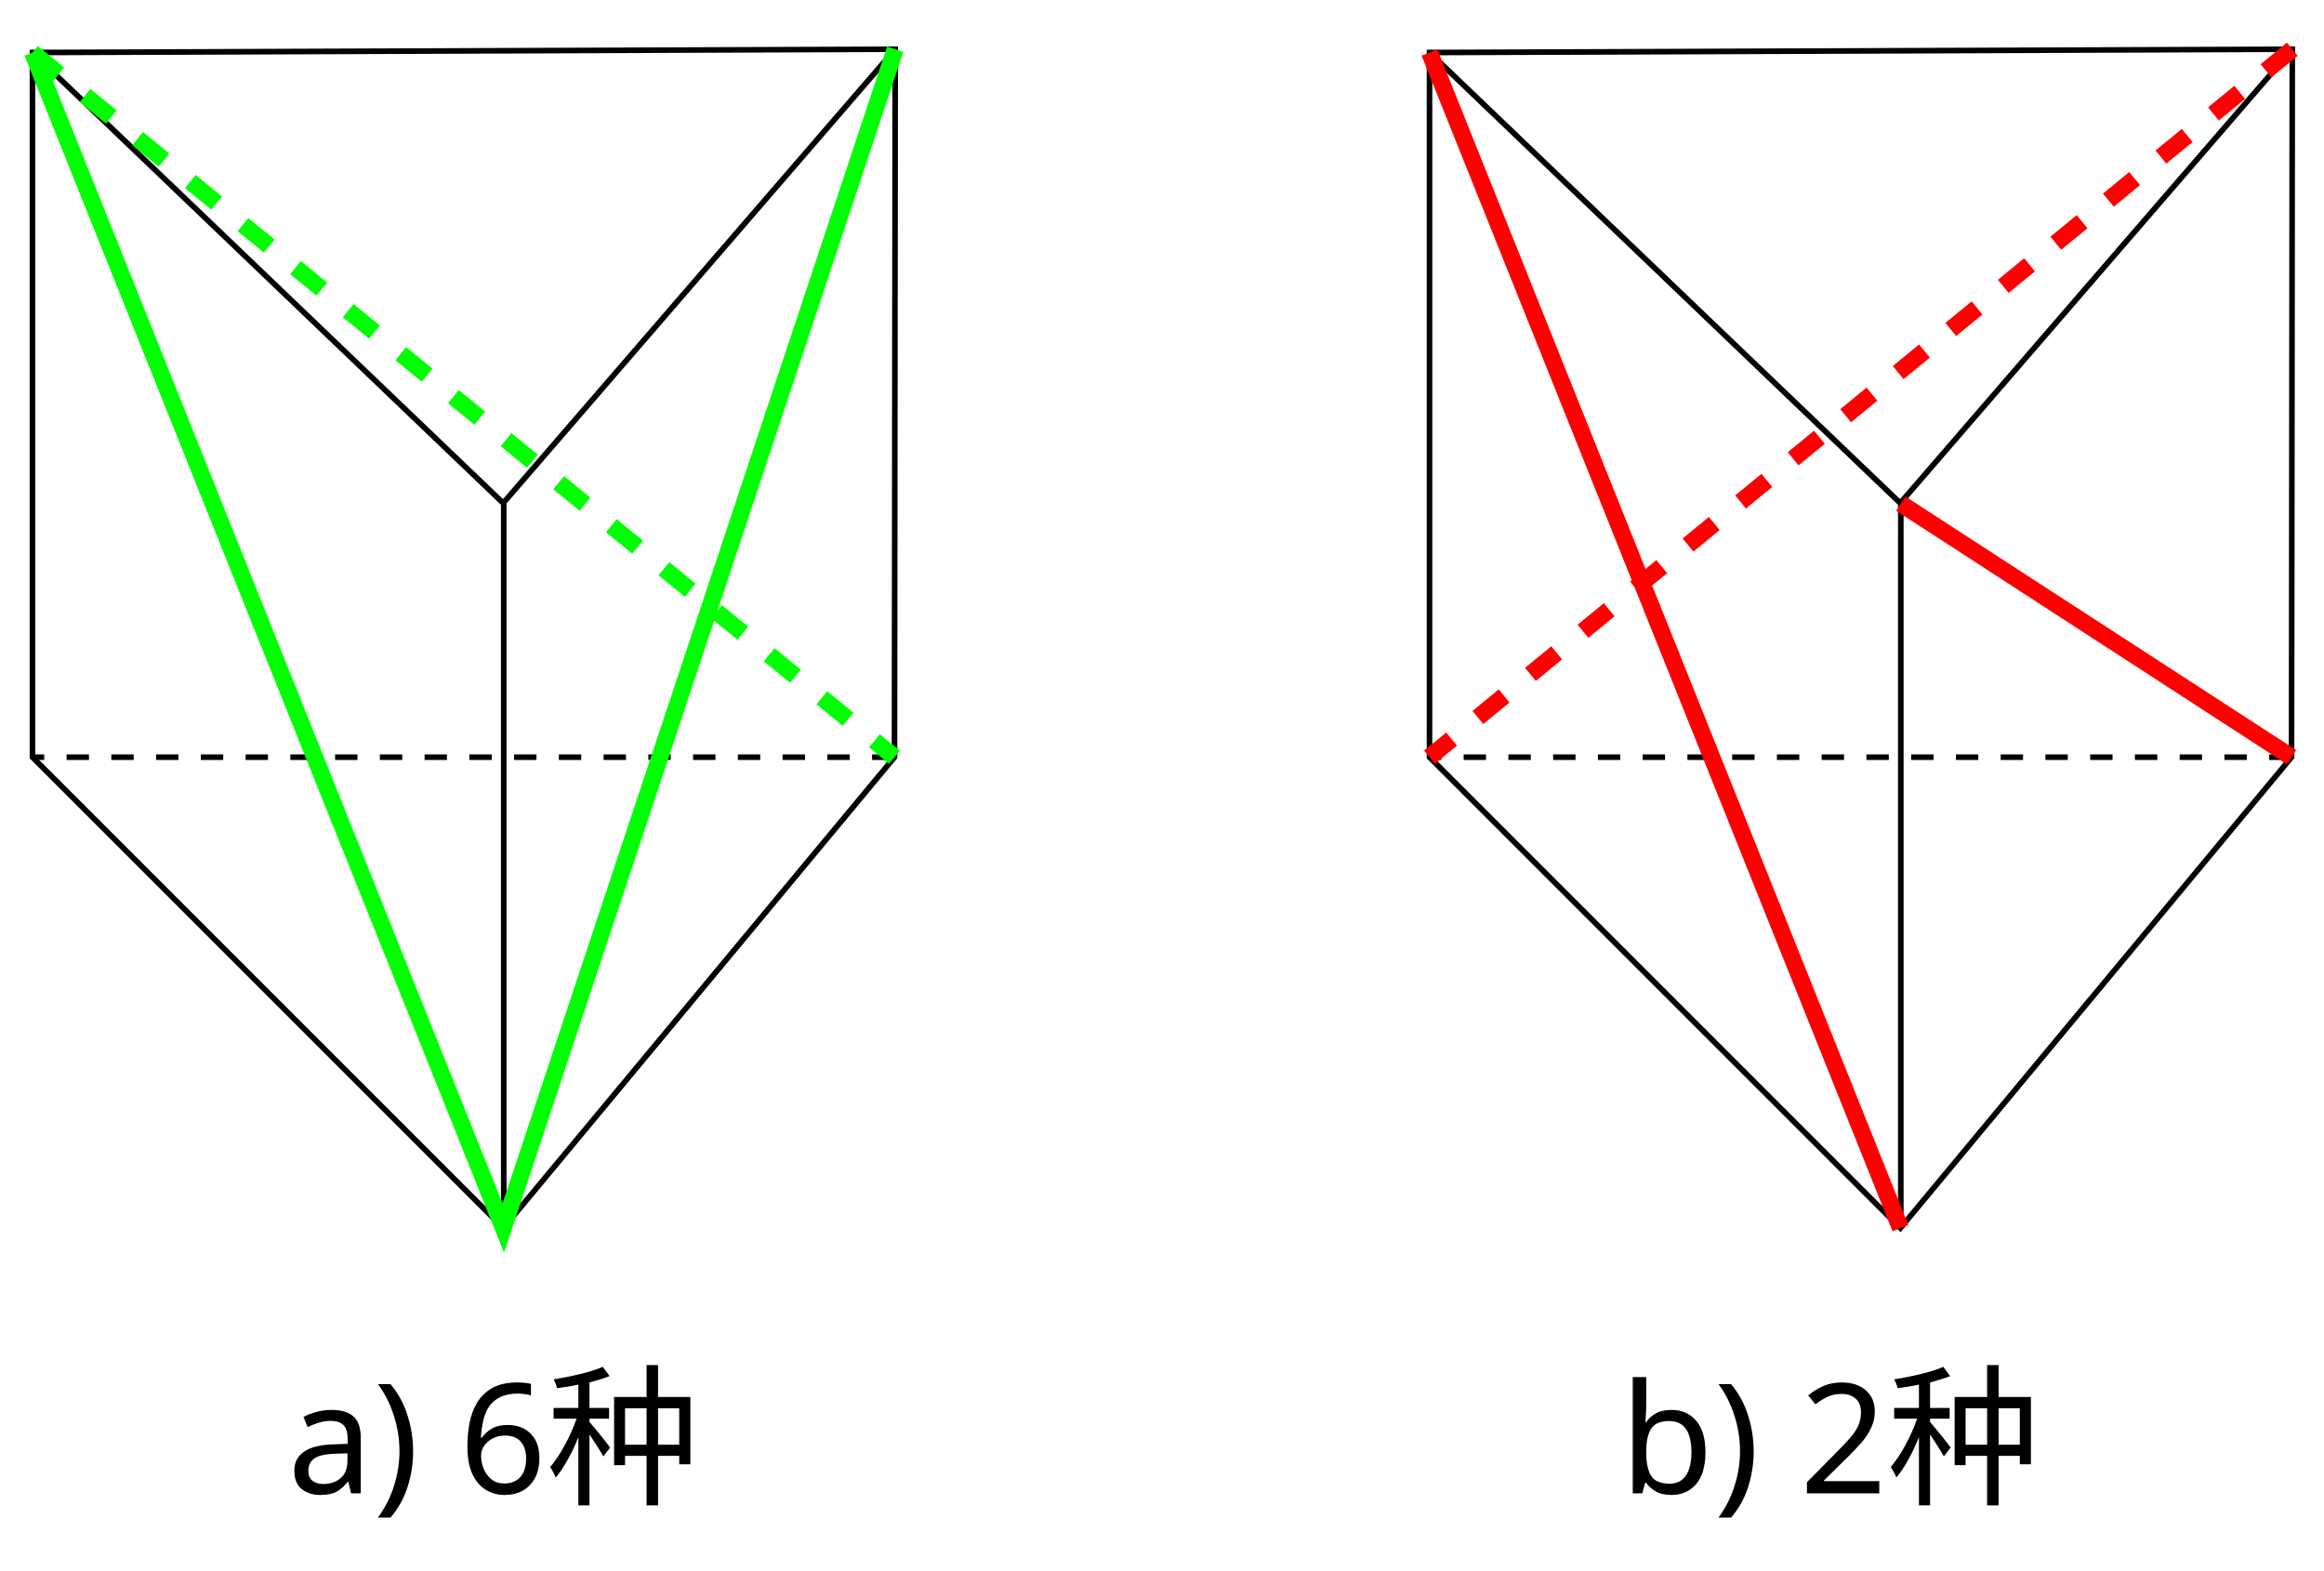
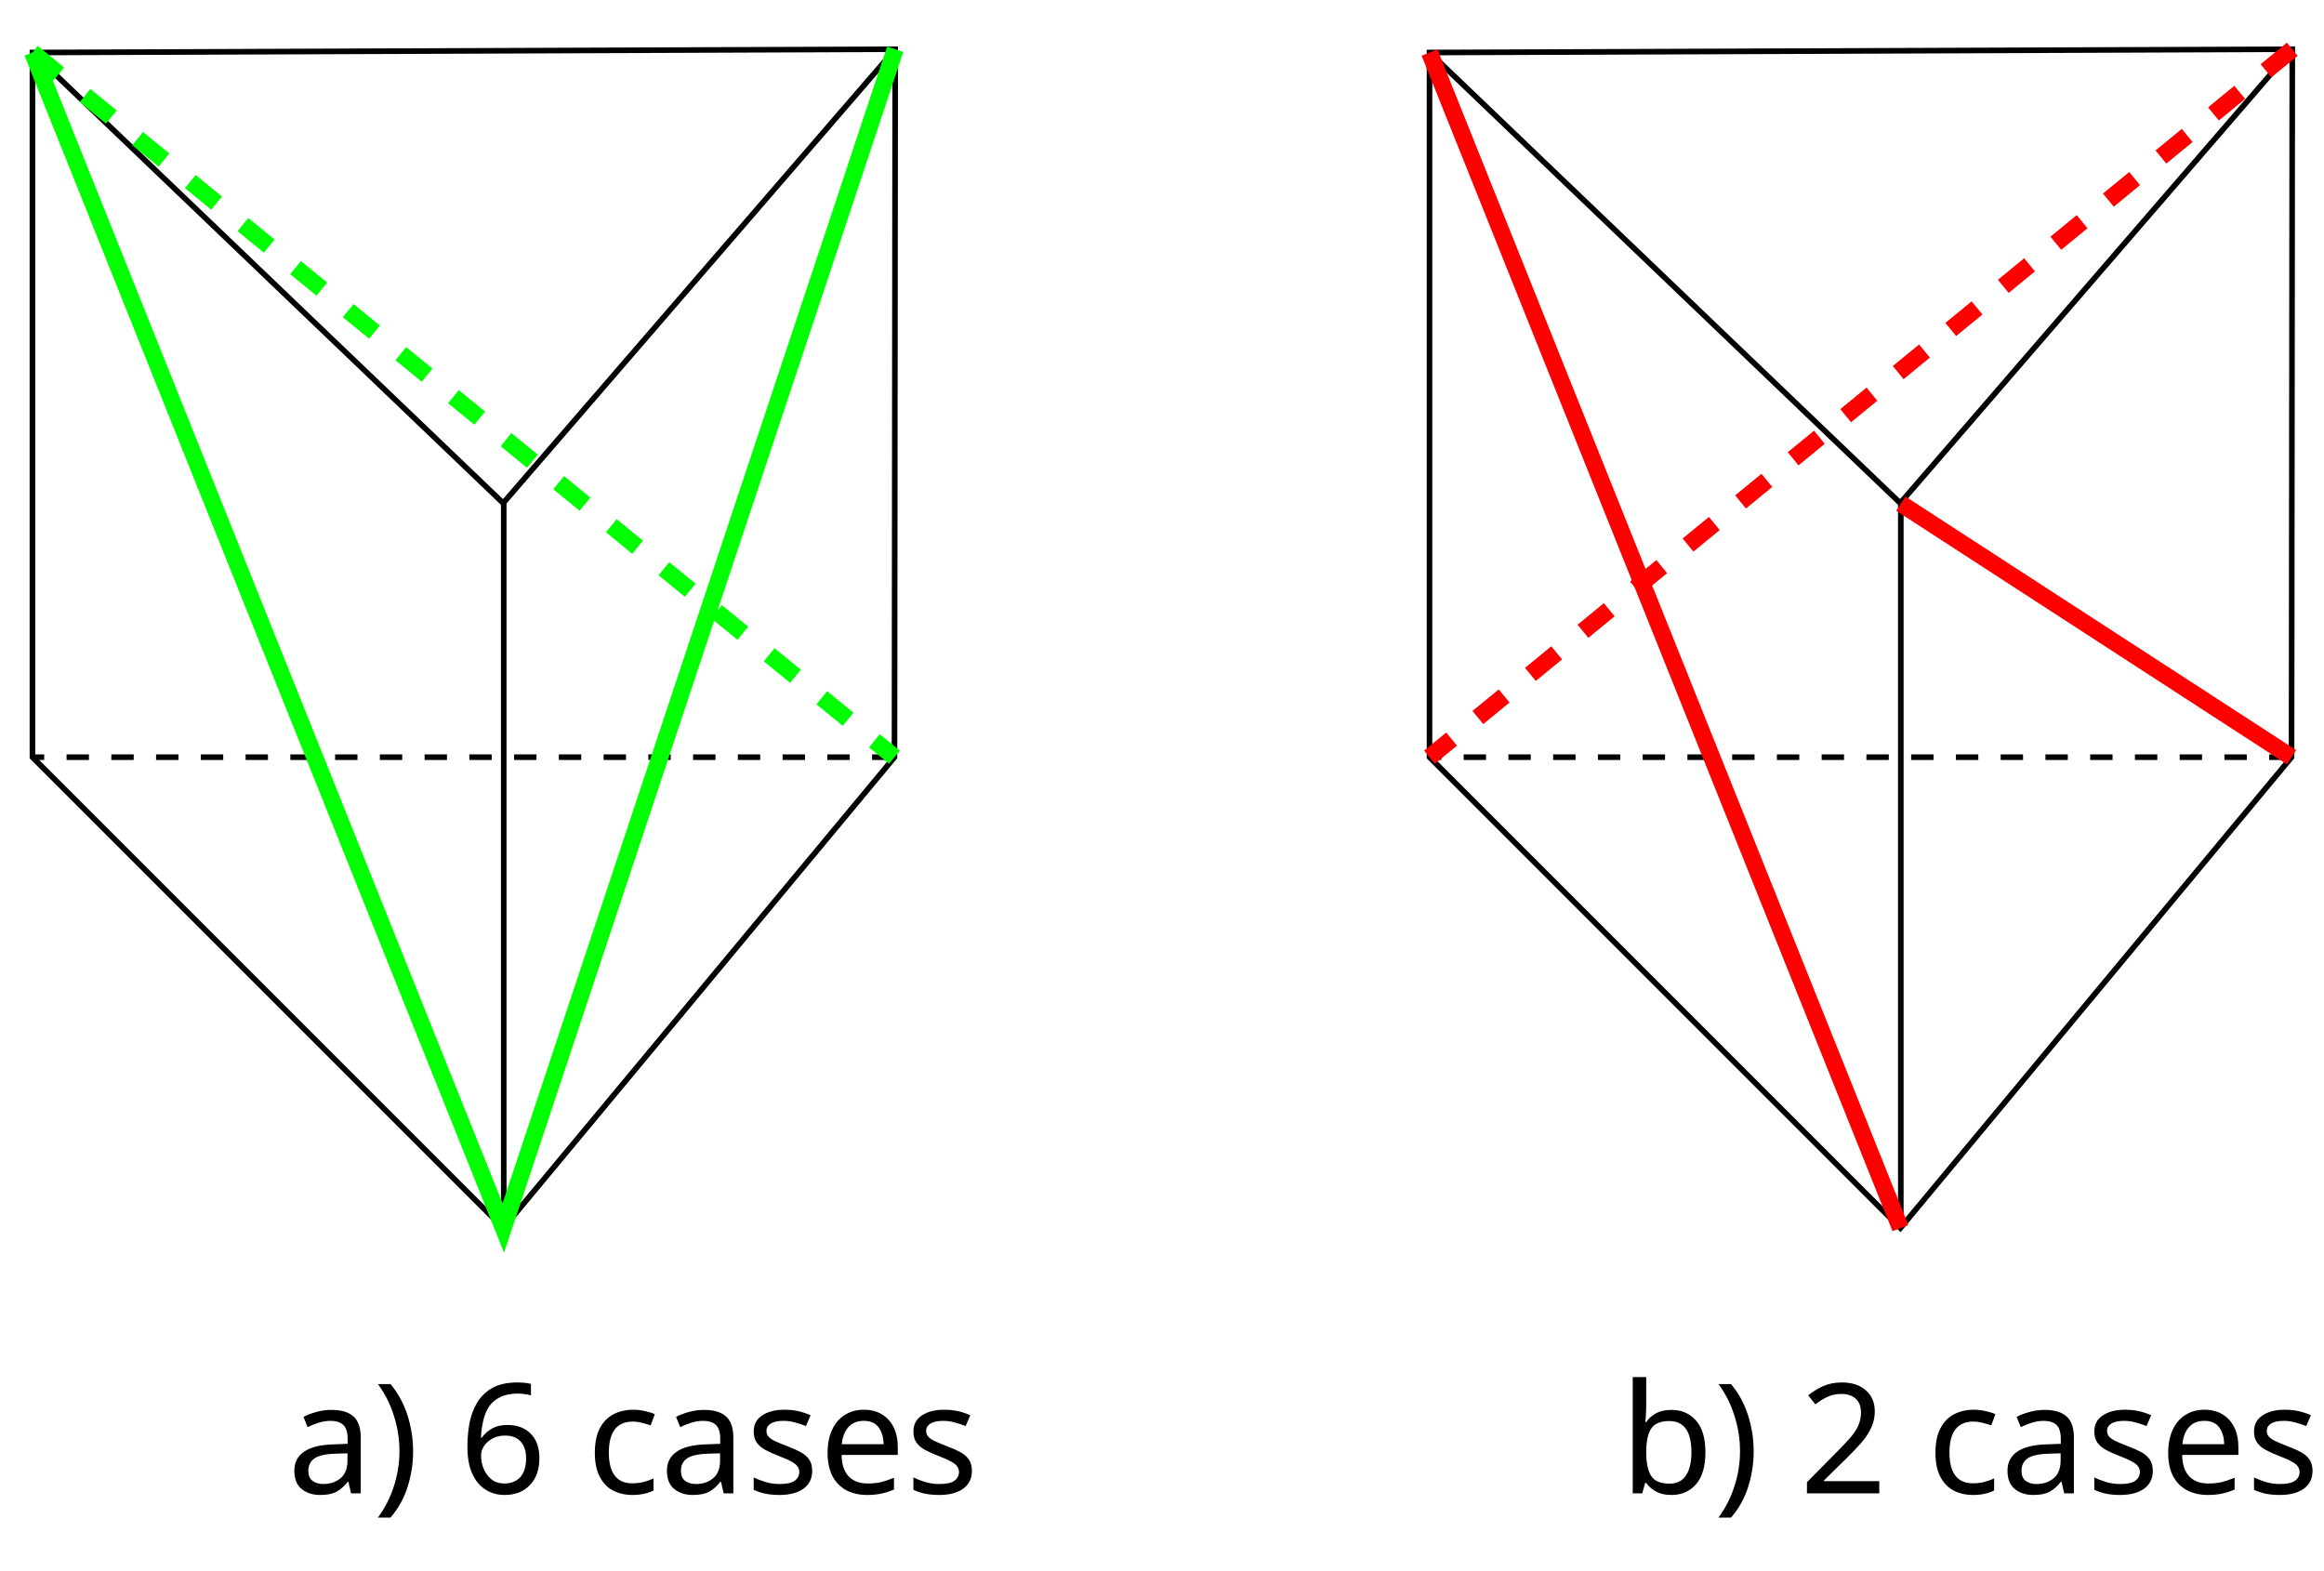
<svg xmlns="http://www.w3.org/2000/svg" xmlns:xlink="http://www.w3.org/1999/xlink" width="202.351" height="136.71" viewBox="0 0 202.351 136.709" version="1.1" id="svg920">
  <defs id="defs882">
    <pattern id="pat" x="0" y="0" width="185" height="185" patternUnits="userSpaceOnUse">
      <rect x="0" y="0" width="55" height="55" fill="#FFFF00" id="rect877" />
      <rect x="92.5" y="92.5" width="55" height="55" fill="#FFFF00" id="rect879" />
    </pattern>
  </defs>
  <g id="g1321" transform="matrix(0.4870625,0,0,0.4870625,112.6522,-1.324628)">
    <path style="fill:none;stroke:#000000;stroke-width:1px;stroke-linecap:butt;stroke-linejoin:miter;stroke-opacity:1" d="M 24.26,12.108 V 138.079 l 84.177,84.177 69.926,-84.177 0.131,-126.56 z" id="path4244" />
    <path style="fill:none;stroke:#000000;stroke-width:1;stroke-linecap:butt;stroke-linejoin:miter;stroke-miterlimit:4;stroke-dasharray:4, 4;stroke-dashoffset:0;stroke-opacity:1" d="M 178.363,138.079 H 24.26" id="path4615" />
    <path style="fill:none;stroke:#000000;stroke-width:1px;stroke-linecap:butt;stroke-linejoin:miter;stroke-opacity:1" d="m 24.26,12.108 84.251,80.645 V 220.49" id="path4298" />
    <path style="fill:none;stroke:#000000;stroke-width:1px;stroke-linecap:butt;stroke-linejoin:miter;stroke-opacity:1" d="M 178.493,11.519 108.664,92.362" id="path4300" />
  </g>
  <use x="0" y="0" xlink:href="#g1321" id="use1323" transform="translate(-121.6433)" width="100%" height="100%" />
  <path style="fill:none;stroke:#ff0000;stroke-width:1.479px;stroke-linecap:butt;stroke-linejoin:miter;stroke-opacity:1" d="M 124.468,4.573 165.468,106.928" id="path1358" />
  <path style="fill:none;stroke:#ff0000;stroke-width:1.479px;stroke-linecap:butt;stroke-linejoin:miter;stroke-opacity:1" d="m 165.504,43.852 34.022,22.077" id="path1360" />
  <path style="fill:none;stroke:#ff0000;stroke-width:1.479;stroke-linecap:butt;stroke-linejoin:miter;stroke-miterlimit:4;stroke-dasharray:2.959, 2.959;stroke-dashoffset:0;stroke-opacity:1" d="M 199.589,4.286 124.468,65.929" id="path1362" />
  <path style="fill:none;stroke:#00ff00;stroke-width:1.479px;stroke-linecap:butt;stroke-linejoin:miter;stroke-opacity:1" d="M 2.825,4.573 43.824,106.928 77.946,4.286" id="path1364" />
  <path style="fill:none;stroke:#00ff00;stroke-width:1.479;stroke-linecap:butt;stroke-linejoin:miter;stroke-miterlimit:4;stroke-dasharray:2.959, 2.959;stroke-dashoffset:0;stroke-opacity:1" d="M 2.825,4.573 77.883,65.929" id="path1366" />
  <text xml:space="preserve" style="font-size:13.333px;line-height:1.25;font-family:sans-serif;letter-spacing:0px;word-spacing:0px" x="25.021" y="130.027" id="text3717">
-     <tspan id="tspan3715" x="25.021" y="130.027">a) 6种</tspan>
+     <tspan id="tspan3715" x="25.021" y="130.027">a) 6 cases</tspan>
  </text>
  <text xml:space="preserve" style="font-size:13.333px;line-height:1.25;font-family:sans-serif;letter-spacing:0px;word-spacing:0px" x="141.022" y="130.027" id="text3823">
-     <tspan id="tspan3821" x="141.022" y="130.027">b) 2种</tspan>
+     <tspan id="tspan3821" x="141.022" y="130.027">b) 2 cases</tspan>
  </text>
</svg>
